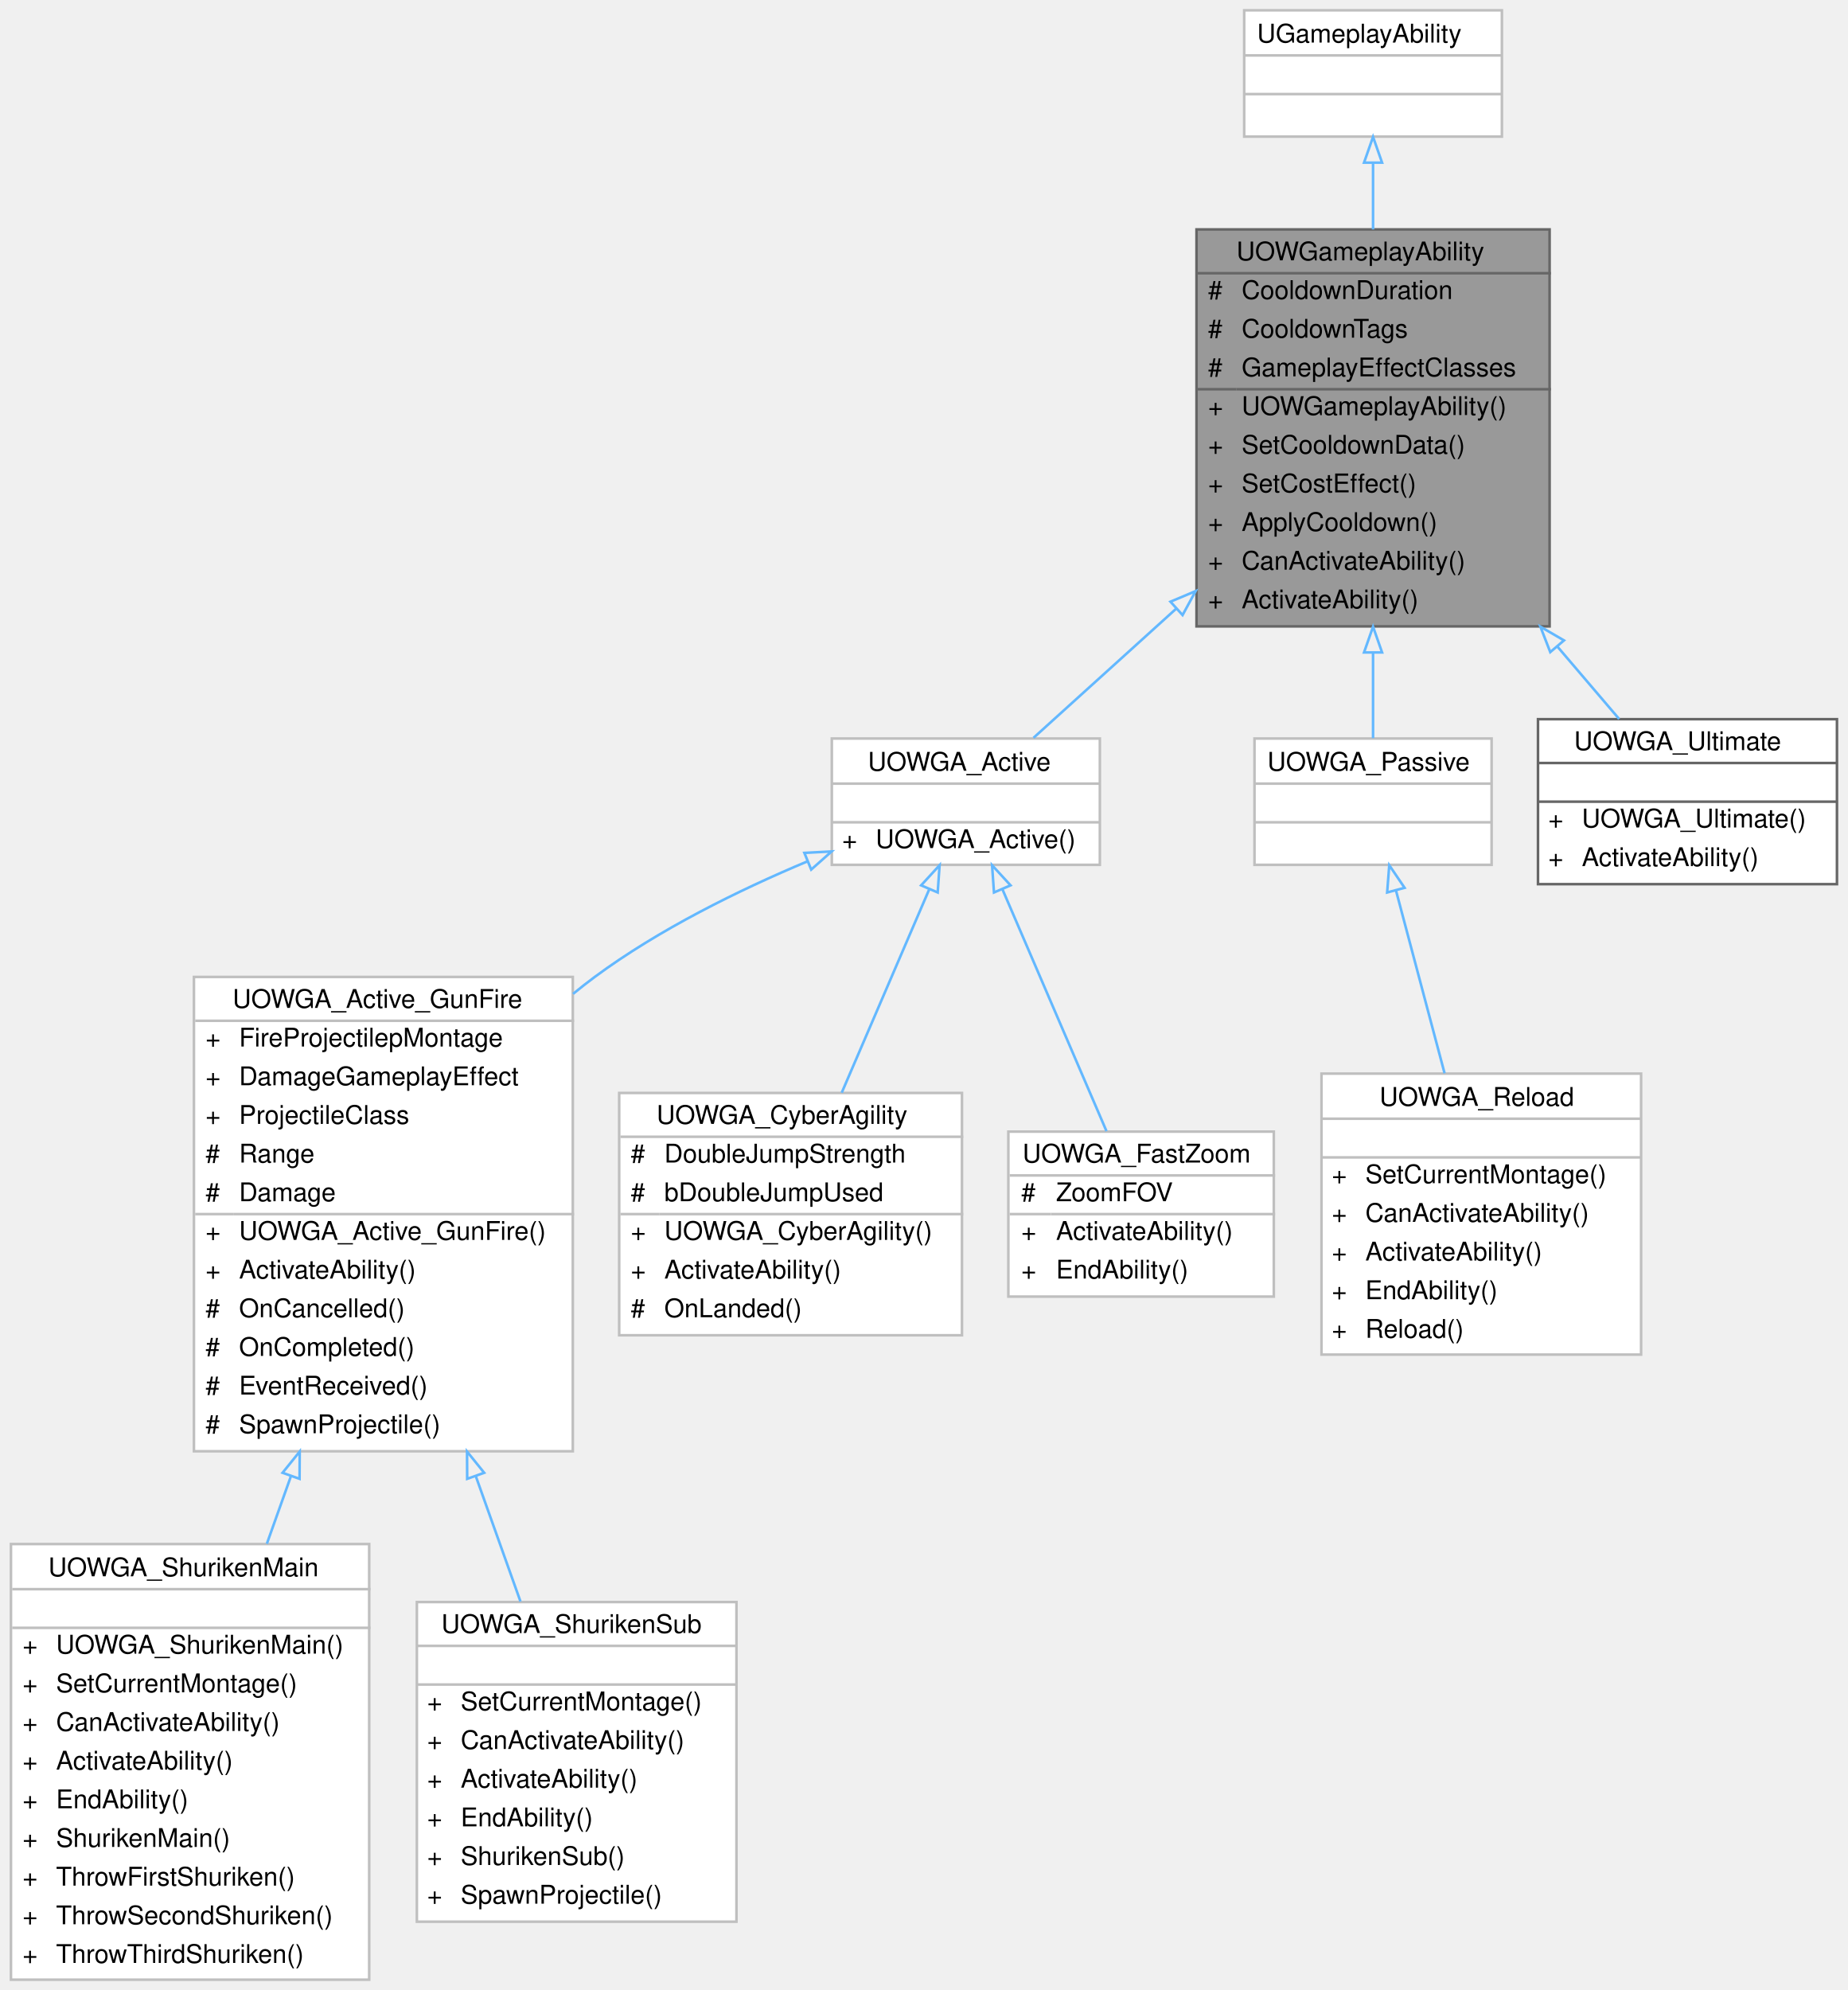
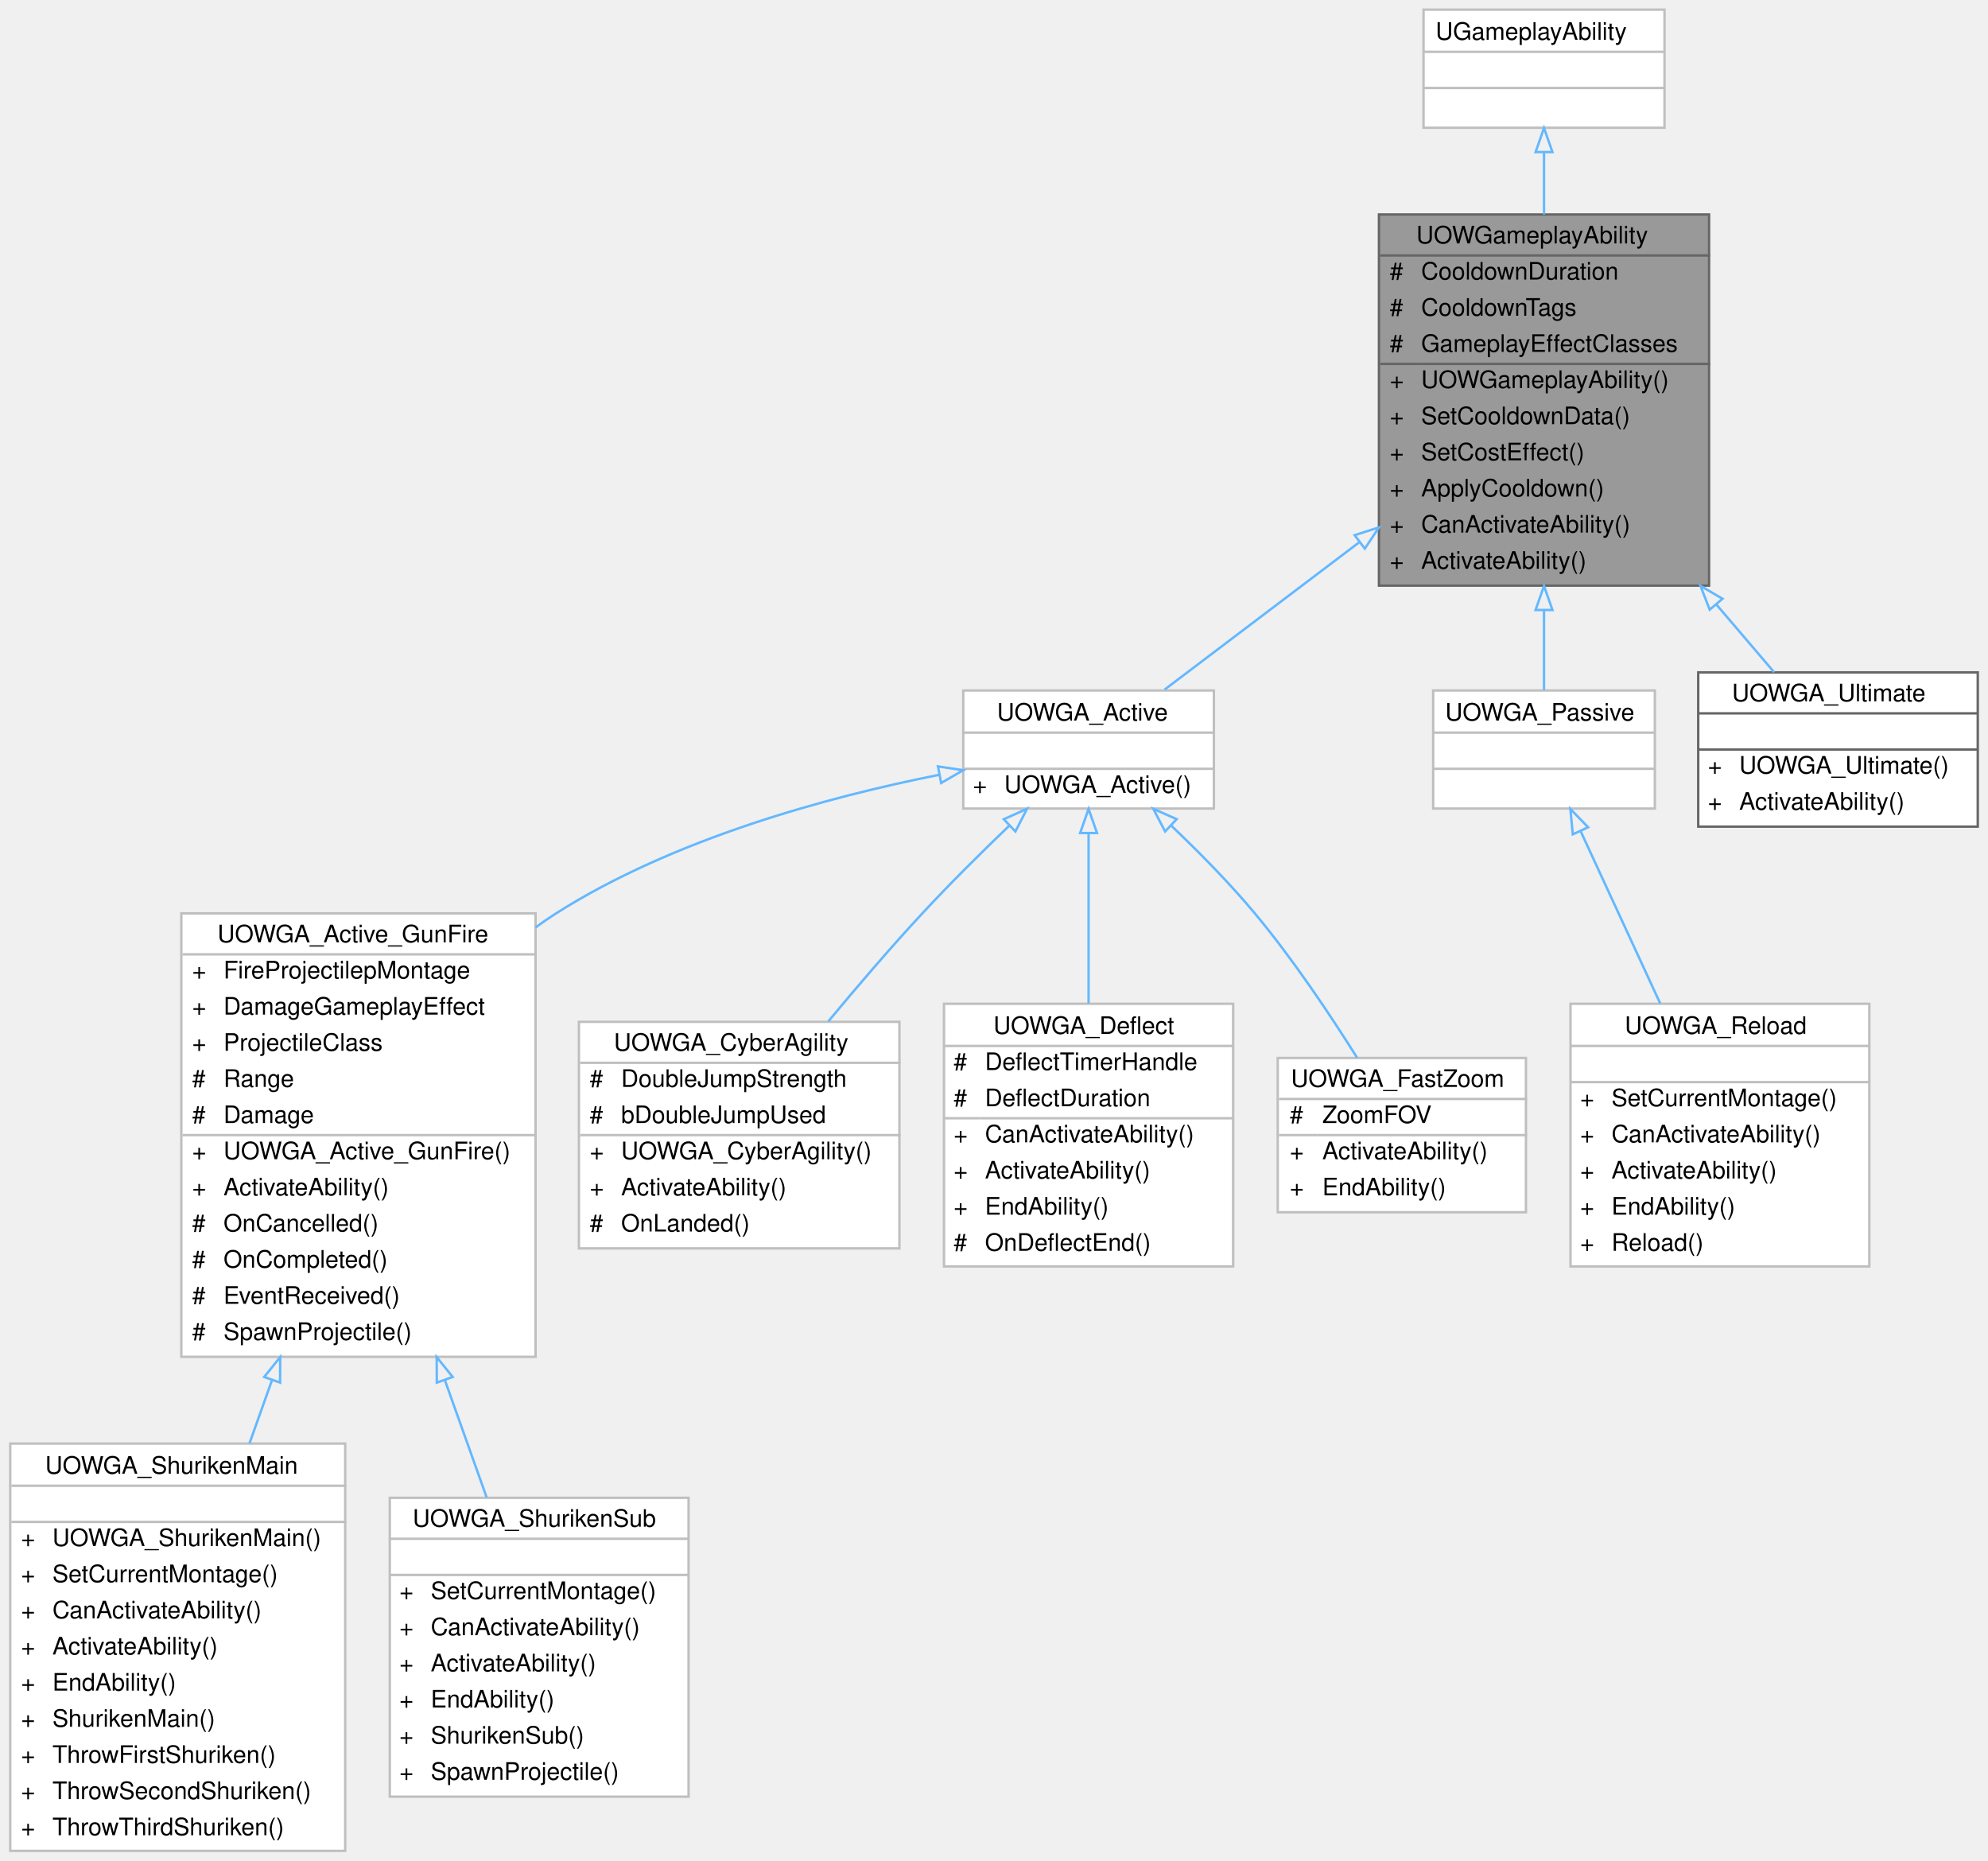
- <svg xmlns="http://www.w3.org/2000/svg" xmlns:xlink="http://www.w3.org/1999/xlink" width="717pt" height="772pt" viewBox="0.00 0.00 716.50 772.00">
+ <svg xmlns="http://www.w3.org/2000/svg" xmlns:xlink="http://www.w3.org/1999/xlink" width="825pt" height="772pt" viewBox="0.00 0.00 824.50 772.00">
  <g id="graph0" class="graph" transform="scale(1 1) rotate(0) translate(4 768)">
    <g id="Node000001" class="node">
      <g id="a_Node000001">
        <a xlink:title=" ">
-           <polygon fill="#999999" stroke="transparent" points="597,-679 460,-679 460,-525 597,-525 597,-679" />
-           <text text-anchor="start" x="475.5" y="-667" font-family="Helvetica,sans-Serif" font-size="10.00">UOWGameplayAbility</text>
-           <text text-anchor="start" x="464.5" y="-652" font-family="Helvetica,sans-Serif" font-size="10.00">#</text>
-           <text text-anchor="start" x="477.5" y="-652" font-family="Helvetica,sans-Serif" font-size="10.00">CooldownDuration</text>
-           <text text-anchor="start" x="464.5" y="-637" font-family="Helvetica,sans-Serif" font-size="10.00">#</text>
-           <text text-anchor="start" x="477.5" y="-637" font-family="Helvetica,sans-Serif" font-size="10.00">CooldownTags</text>
-           <text text-anchor="start" x="464.5" y="-622" font-family="Helvetica,sans-Serif" font-size="10.00">#</text>
-           <text text-anchor="start" x="477.5" y="-622" font-family="Helvetica,sans-Serif" font-size="10.00">GameplayEffectClasses</text>
-           <text text-anchor="start" x="464.5" y="-607" font-family="Helvetica,sans-Serif" font-size="10.00">+</text>
-           <text text-anchor="start" x="477.5" y="-607" font-family="Helvetica,sans-Serif" font-size="10.00">UOWGameplayAbility()</text>
-           <text text-anchor="start" x="464.5" y="-592" font-family="Helvetica,sans-Serif" font-size="10.00">+</text>
-           <text text-anchor="start" x="477.5" y="-592" font-family="Helvetica,sans-Serif" font-size="10.00">SetCooldownData()</text>
-           <text text-anchor="start" x="464.5" y="-577" font-family="Helvetica,sans-Serif" font-size="10.00">+</text>
-           <text text-anchor="start" x="477.5" y="-577" font-family="Helvetica,sans-Serif" font-size="10.00">SetCostEffect()</text>
-           <text text-anchor="start" x="464.5" y="-562" font-family="Helvetica,sans-Serif" font-size="10.00">+</text>
-           <text text-anchor="start" x="477.5" y="-562" font-family="Helvetica,sans-Serif" font-size="10.00">ApplyCooldown()</text>
-           <text text-anchor="start" x="464.5" y="-547" font-family="Helvetica,sans-Serif" font-size="10.00">+</text>
-           <text text-anchor="start" x="477.5" y="-547" font-family="Helvetica,sans-Serif" font-size="10.00">CanActivateAbility()</text>
-           <text text-anchor="start" x="464.5" y="-532" font-family="Helvetica,sans-Serif" font-size="10.00">+</text>
-           <text text-anchor="start" x="477.5" y="-532" font-family="Helvetica,sans-Serif" font-size="10.00">ActivateAbility()</text>
-           <polygon fill="#666666" stroke="#666666" points="460.5,-662 460.5,-662 597.5,-662 597.5,-662 460.5,-662" />
-           <polygon fill="#666666" stroke="#666666" points="460.5,-617 460.5,-617 475.5,-617 475.5,-617 460.5,-617" />
-           <polygon fill="#666666" stroke="#666666" points="475.5,-617 475.5,-617 597.5,-617 597.5,-617 475.5,-617" />
-           <polygon fill="none" stroke="#666666" points="460,-525 460,-679 597,-679 597,-525 460,-525" />
+           <polygon fill="#999999" stroke="transparent" points="705,-679 568,-679 568,-525 705,-525 705,-679" />
+           <text text-anchor="start" x="583.5" y="-667" font-family="Helvetica,sans-Serif" font-size="10.00">UOWGameplayAbility</text>
+           <text text-anchor="start" x="572.5" y="-652" font-family="Helvetica,sans-Serif" font-size="10.00">#</text>
+           <text text-anchor="start" x="585.5" y="-652" font-family="Helvetica,sans-Serif" font-size="10.00">CooldownDuration</text>
+           <text text-anchor="start" x="572.5" y="-637" font-family="Helvetica,sans-Serif" font-size="10.00">#</text>
+           <text text-anchor="start" x="585.5" y="-637" font-family="Helvetica,sans-Serif" font-size="10.00">CooldownTags</text>
+           <text text-anchor="start" x="572.5" y="-622" font-family="Helvetica,sans-Serif" font-size="10.00">#</text>
+           <text text-anchor="start" x="585.5" y="-622" font-family="Helvetica,sans-Serif" font-size="10.00">GameplayEffectClasses</text>
+           <text text-anchor="start" x="572.5" y="-607" font-family="Helvetica,sans-Serif" font-size="10.00">+</text>
+           <text text-anchor="start" x="585.5" y="-607" font-family="Helvetica,sans-Serif" font-size="10.00">UOWGameplayAbility()</text>
+           <text text-anchor="start" x="572.5" y="-592" font-family="Helvetica,sans-Serif" font-size="10.00">+</text>
+           <text text-anchor="start" x="585.5" y="-592" font-family="Helvetica,sans-Serif" font-size="10.00">SetCooldownData()</text>
+           <text text-anchor="start" x="572.5" y="-577" font-family="Helvetica,sans-Serif" font-size="10.00">+</text>
+           <text text-anchor="start" x="585.5" y="-577" font-family="Helvetica,sans-Serif" font-size="10.00">SetCostEffect()</text>
+           <text text-anchor="start" x="572.5" y="-562" font-family="Helvetica,sans-Serif" font-size="10.00">+</text>
+           <text text-anchor="start" x="585.5" y="-562" font-family="Helvetica,sans-Serif" font-size="10.00">ApplyCooldown()</text>
+           <text text-anchor="start" x="572.5" y="-547" font-family="Helvetica,sans-Serif" font-size="10.00">+</text>
+           <text text-anchor="start" x="585.5" y="-547" font-family="Helvetica,sans-Serif" font-size="10.00">CanActivateAbility()</text>
+           <text text-anchor="start" x="572.5" y="-532" font-family="Helvetica,sans-Serif" font-size="10.00">+</text>
+           <text text-anchor="start" x="585.5" y="-532" font-family="Helvetica,sans-Serif" font-size="10.00">ActivateAbility()</text>
+           <polygon fill="#666666" stroke="#666666" points="568.5,-662 568.5,-662 705.5,-662 705.5,-662 568.5,-662" />
+           <polygon fill="#666666" stroke="#666666" points="568.5,-617 568.5,-617 583.5,-617 583.5,-617 568.5,-617" />
+           <polygon fill="#666666" stroke="#666666" points="583.5,-617 583.5,-617 705.5,-617 705.5,-617 583.5,-617" />
+           <polygon fill="none" stroke="#666666" points="568,-525 568,-679 705,-679 705,-525 568,-525" />
        </a>
      </g>
    </g>
    <g id="Node000003" class="node">
      <g id="a_Node000003">
        <a xlink:href="classUOWGA__Active.html" target="_top" xlink:title=" ">
-           <polygon fill="white" stroke="transparent" points="422.5,-481.5 318.5,-481.5 318.5,-432.5 422.5,-432.5 422.5,-481.5" />
-           <text text-anchor="start" x="332.5" y="-469" font-family="Helvetica,sans-Serif" font-size="10.00">UOWGA_Active</text>
-           <text text-anchor="start" x="368.5" y="-454" font-family="Helvetica,sans-Serif" font-size="10.00"> </text>
-           <text text-anchor="start" x="322.5" y="-439" font-family="Helvetica,sans-Serif" font-size="10.00">+</text>
-           <text text-anchor="start" x="335.5" y="-439" font-family="Helvetica,sans-Serif" font-size="10.00">UOWGA_Active()</text>
-           <polygon fill="#bfbfbf" stroke="#bfbfbf" points="318.5,-464 318.5,-464 422.5,-464 422.5,-464 318.5,-464" />
-           <polygon fill="#bfbfbf" stroke="#bfbfbf" points="318.5,-449 318.5,-449 422.5,-449 422.5,-449 318.5,-449" />
-           <polygon fill="none" stroke="#bfbfbf" points="318.5,-432.5 318.5,-481.5 422.5,-481.5 422.5,-432.5 318.5,-432.5" />
+           <polygon fill="white" stroke="transparent" points="499.5,-481.5 395.5,-481.5 395.5,-432.5 499.5,-432.5 499.5,-481.5" />
+           <text text-anchor="start" x="409.5" y="-469" font-family="Helvetica,sans-Serif" font-size="10.00">UOWGA_Active</text>
+           <text text-anchor="start" x="445.5" y="-454" font-family="Helvetica,sans-Serif" font-size="10.00"> </text>
+           <text text-anchor="start" x="399.5" y="-439" font-family="Helvetica,sans-Serif" font-size="10.00">+</text>
+           <text text-anchor="start" x="412.5" y="-439" font-family="Helvetica,sans-Serif" font-size="10.00">UOWGA_Active()</text>
+           <polygon fill="#bfbfbf" stroke="#bfbfbf" points="395.5,-464 395.5,-464 499.5,-464 499.5,-464 395.5,-464" />
+           <polygon fill="#bfbfbf" stroke="#bfbfbf" points="395.5,-449 395.5,-449 499.5,-449 499.5,-449 395.5,-449" />
+           <polygon fill="none" stroke="#bfbfbf" points="395.5,-432.5 395.5,-481.5 499.5,-481.5 499.5,-432.5 395.5,-432.5" />
        </a>
      </g>
    </g>
    <g id="edge2_Node000001_Node000003" class="edge">
      <g id="a_edge2_Node000001_Node000003">
        <a xlink:title=" ">
-           <path fill="none" stroke="#63b8ff" d="M452.05,-531.81C432.15,-513.8 412.04,-495.59 396.76,-481.77" />
-           <polygon fill="none" stroke="#63b8ff" points="449.9,-534.58 459.66,-538.69 454.59,-529.39 449.9,-534.58" />
-         </a>
-       </g>
-     </g>
-     <g id="Node000009" class="node">
-       <g id="a_Node000009">
+           <path fill="none" stroke="#63b8ff" d="M559.71,-542.9C531.49,-521.55 501.08,-498.54 479.04,-481.86" />
+           <polygon fill="none" stroke="#63b8ff" points="557.91,-545.93 568,-549.17 562.14,-540.35 557.91,-545.93" />
+         </a>
+       </g>
+     </g>
+     <g id="Node000010" class="node">
+       <g id="a_Node000010">
        <a xlink:href="classUOWGA__Passive.html" target="_top" xlink:title=" ">
-           <polygon fill="white" stroke="transparent" points="574.5,-481.5 482.5,-481.5 482.5,-432.5 574.5,-432.5 574.5,-481.5" />
-           <text text-anchor="start" x="487.5" y="-469" font-family="Helvetica,sans-Serif" font-size="10.00">UOWGA_Passive</text>
-           <text text-anchor="start" x="526.5" y="-454" font-family="Helvetica,sans-Serif" font-size="10.00"> </text>
-           <text text-anchor="start" x="526.5" y="-439" font-family="Helvetica,sans-Serif" font-size="10.00"> </text>
-           <polygon fill="#bfbfbf" stroke="#bfbfbf" points="482.5,-464 482.5,-464 574.5,-464 574.5,-464 482.5,-464" />
-           <polygon fill="#bfbfbf" stroke="#bfbfbf" points="482.5,-449 482.5,-449 574.5,-449 574.5,-449 482.5,-449" />
-           <polygon fill="none" stroke="#bfbfbf" points="482.5,-432.5 482.5,-481.5 574.5,-481.5 574.5,-432.5 482.5,-432.5" />
-         </a>
-       </g>
-     </g>
-     <g id="edge8_Node000001_Node000009" class="edge">
-       <g id="a_edge8_Node000001_Node000009">
-         <a xlink:title=" ">
-           <path fill="none" stroke="#63b8ff" d="M528.5,-514.64C528.5,-502.56 528.5,-491.07 528.5,-481.64" />
-           <polygon fill="none" stroke="#63b8ff" points="525,-514.89 528.5,-524.89 532,-514.89 525,-514.89" />
-         </a>
-       </g>
-     </g>
-     <g id="Node000011" class="node">
-       <g id="a_Node000011">
+           <polygon fill="white" stroke="transparent" points="682.5,-481.5 590.5,-481.5 590.5,-432.5 682.5,-432.5 682.5,-481.5" />
+           <text text-anchor="start" x="595.5" y="-469" font-family="Helvetica,sans-Serif" font-size="10.00">UOWGA_Passive</text>
+           <text text-anchor="start" x="634.5" y="-454" font-family="Helvetica,sans-Serif" font-size="10.00"> </text>
+           <text text-anchor="start" x="634.5" y="-439" font-family="Helvetica,sans-Serif" font-size="10.00"> </text>
+           <polygon fill="#bfbfbf" stroke="#bfbfbf" points="590.5,-464 590.5,-464 682.5,-464 682.5,-464 590.5,-464" />
+           <polygon fill="#bfbfbf" stroke="#bfbfbf" points="590.5,-449 590.5,-449 682.5,-449 682.5,-449 590.5,-449" />
+           <polygon fill="none" stroke="#bfbfbf" points="590.5,-432.5 590.5,-481.5 682.5,-481.5 682.5,-432.5 590.5,-432.5" />
+         </a>
+       </g>
+     </g>
+     <g id="edge9_Node000001_Node000010" class="edge">
+       <g id="a_edge9_Node000001_Node000010">
+         <a xlink:title=" ">
+           <path fill="none" stroke="#63b8ff" d="M636.5,-514.64C636.5,-502.56 636.5,-491.07 636.5,-481.64" />
+           <polygon fill="none" stroke="#63b8ff" points="633,-514.89 636.5,-524.89 640,-514.89 633,-514.89" />
+         </a>
+       </g>
+     </g>
+     <g id="Node000012" class="node">
+       <g id="a_Node000012">
        <a xlink:href="classUOWGA__Ultimate.html" target="_top" xlink:title=" ">
-           <polygon fill="white" stroke="transparent" points="708.5,-489 592.5,-489 592.5,-425 708.5,-425 708.5,-489" />
-           <text text-anchor="start" x="606.5" y="-477" font-family="Helvetica,sans-Serif" font-size="10.00">UOWGA_Ultimate</text>
-           <text text-anchor="start" x="648.5" y="-462" font-family="Helvetica,sans-Serif" font-size="10.00"> </text>
-           <text text-anchor="start" x="596.5" y="-447" font-family="Helvetica,sans-Serif" font-size="10.00">+</text>
-           <text text-anchor="start" x="609.5" y="-447" font-family="Helvetica,sans-Serif" font-size="10.00">UOWGA_Ultimate()</text>
-           <text text-anchor="start" x="596.5" y="-432" font-family="Helvetica,sans-Serif" font-size="10.00">+</text>
-           <text text-anchor="start" x="609.5" y="-432" font-family="Helvetica,sans-Serif" font-size="10.00">ActivateAbility()</text>
-           <polygon fill="#666666" stroke="#666666" points="592.5,-472 592.5,-472 708.5,-472 708.5,-472 592.5,-472" />
-           <polygon fill="#666666" stroke="#666666" points="592.5,-457 592.5,-457 708.5,-457 708.5,-457 592.5,-457" />
-           <polygon fill="none" stroke="#666666" points="592.5,-425 592.5,-489 708.5,-489 708.5,-425 592.5,-425" />
-         </a>
-       </g>
-     </g>
-     <g id="edge10_Node000001_Node000011" class="edge">
-       <g id="a_edge10_Node000001_Node000011">
-         <a xlink:title=" ">
-           <path fill="none" stroke="#63b8ff" d="M599.99,-517.21C608.5,-507.23 616.74,-497.57 624,-489.06" />
-           <polygon fill="none" stroke="#63b8ff" points="597.26,-515.02 593.43,-524.89 602.58,-519.56 597.26,-515.02" />
+           <polygon fill="white" stroke="transparent" points="816.5,-489 700.5,-489 700.5,-425 816.5,-425 816.5,-489" />
+           <text text-anchor="start" x="714.5" y="-477" font-family="Helvetica,sans-Serif" font-size="10.00">UOWGA_Ultimate</text>
+           <text text-anchor="start" x="756.5" y="-462" font-family="Helvetica,sans-Serif" font-size="10.00"> </text>
+           <text text-anchor="start" x="704.5" y="-447" font-family="Helvetica,sans-Serif" font-size="10.00">+</text>
+           <text text-anchor="start" x="717.5" y="-447" font-family="Helvetica,sans-Serif" font-size="10.00">UOWGA_Ultimate()</text>
+           <text text-anchor="start" x="704.5" y="-432" font-family="Helvetica,sans-Serif" font-size="10.00">+</text>
+           <text text-anchor="start" x="717.5" y="-432" font-family="Helvetica,sans-Serif" font-size="10.00">ActivateAbility()</text>
+           <polygon fill="#666666" stroke="#666666" points="700.5,-472 700.5,-472 816.5,-472 816.5,-472 700.5,-472" />
+           <polygon fill="#666666" stroke="#666666" points="700.5,-457 700.5,-457 816.5,-457 816.5,-457 700.5,-457" />
+           <polygon fill="none" stroke="#666666" points="700.5,-425 700.5,-489 816.5,-489 816.5,-425 700.5,-425" />
+         </a>
+       </g>
+     </g>
+     <g id="edge11_Node000001_Node000012" class="edge">
+       <g id="a_edge11_Node000001_Node000012">
+         <a xlink:title=" ">
+           <path fill="none" stroke="#63b8ff" d="M707.99,-517.21C716.5,-507.23 724.74,-497.57 732,-489.06" />
+           <polygon fill="none" stroke="#63b8ff" points="705.26,-515.02 701.43,-524.89 710.58,-519.56 705.26,-515.02" />
        </a>
      </g>
    </g>
    <g id="Node000002" class="node">
      <g id="a_Node000002">
        <a xlink:title=" ">
-           <polygon fill="white" stroke="transparent" points="578.5,-764 478.5,-764 478.5,-715 578.5,-715 578.5,-764" />
-           <text text-anchor="start" x="483.5" y="-751.5" font-family="Helvetica,sans-Serif" font-size="10.00">UGameplayAbility</text>
-           <text text-anchor="start" x="526.5" y="-736.5" font-family="Helvetica,sans-Serif" font-size="10.00"> </text>
-           <text text-anchor="start" x="526.5" y="-721.5" font-family="Helvetica,sans-Serif" font-size="10.00"> </text>
-           <polygon fill="#bfbfbf" stroke="#bfbfbf" points="478.5,-746.5 478.5,-746.5 578.5,-746.5 578.5,-746.5 478.5,-746.5" />
-           <polygon fill="#bfbfbf" stroke="#bfbfbf" points="478.5,-731.5 478.5,-731.5 578.5,-731.5 578.5,-731.5 478.5,-731.5" />
-           <polygon fill="none" stroke="#bfbfbf" points="478.5,-715 478.5,-764 578.5,-764 578.5,-715 478.5,-715" />
+           <polygon fill="white" stroke="transparent" points="686.5,-764 586.5,-764 586.5,-715 686.5,-715 686.5,-764" />
+           <text text-anchor="start" x="591.5" y="-751.5" font-family="Helvetica,sans-Serif" font-size="10.00">UGameplayAbility</text>
+           <text text-anchor="start" x="634.5" y="-736.5" font-family="Helvetica,sans-Serif" font-size="10.00"> </text>
+           <text text-anchor="start" x="634.5" y="-721.5" font-family="Helvetica,sans-Serif" font-size="10.00"> </text>
+           <polygon fill="#bfbfbf" stroke="#bfbfbf" points="586.5,-746.5 586.5,-746.5 686.5,-746.5 686.5,-746.5 586.5,-746.5" />
+           <polygon fill="#bfbfbf" stroke="#bfbfbf" points="586.5,-731.5 586.5,-731.5 686.5,-731.5 686.5,-731.5 586.5,-731.5" />
+           <polygon fill="none" stroke="#bfbfbf" points="586.5,-715 586.5,-764 686.5,-764 686.5,-715 586.5,-715" />
        </a>
      </g>
    </g>
    <g id="edge1_Node000001_Node000002" class="edge">
      <g id="a_edge1_Node000001_Node000002">
        <a xlink:title=" ">
-           <path fill="none" stroke="#63b8ff" d="M528.5,-704.66C528.5,-696.74 528.5,-687.97 528.5,-679.01" />
-           <polygon fill="none" stroke="#63b8ff" points="525,-704.9 528.5,-714.9 532,-704.9 525,-704.9" />
+           <path fill="none" stroke="#63b8ff" d="M636.5,-704.66C636.5,-696.74 636.5,-687.97 636.5,-679.01" />
+           <polygon fill="none" stroke="#63b8ff" points="633,-704.9 636.5,-714.9 640,-704.9 633,-704.9" />
        </a>
      </g>
    </g>
    <g id="Node000004" class="node">
      <g id="a_Node000004">
        <a xlink:href="classUOWGA__Active__GunFire.html" target="_top" xlink:title=" ">
          <polygon fill="white" stroke="transparent" points="218,-389 71,-389 71,-205 218,-205 218,-389" />
          <text text-anchor="start" x="86" y="-377" font-family="Helvetica,sans-Serif" font-size="10.00">UOWGA_Active_GunFire</text>
          <text text-anchor="start" x="75.5" y="-362" font-family="Helvetica,sans-Serif" font-size="10.00">+</text>
          <text text-anchor="start" x="88.5" y="-362" font-family="Helvetica,sans-Serif" font-size="10.00">FireProjectilepMontage</text>
          <text text-anchor="start" x="75.5" y="-347" font-family="Helvetica,sans-Serif" font-size="10.00">+</text>
          <text text-anchor="start" x="88.5" y="-347" font-family="Helvetica,sans-Serif" font-size="10.00">DamageGameplayEffect</text>
          <text text-anchor="start" x="75.5" y="-332" font-family="Helvetica,sans-Serif" font-size="10.00">+</text>
          <text text-anchor="start" x="88.5" y="-332" font-family="Helvetica,sans-Serif" font-size="10.00">ProjectileClass</text>
          <text text-anchor="start" x="75.5" y="-317" font-family="Helvetica,sans-Serif" font-size="10.00">#</text>
          <text text-anchor="start" x="88.5" y="-317" font-family="Helvetica,sans-Serif" font-size="10.00">Range</text>
          <text text-anchor="start" x="75.5" y="-302" font-family="Helvetica,sans-Serif" font-size="10.00">#</text>
          <text text-anchor="start" x="88.5" y="-302" font-family="Helvetica,sans-Serif" font-size="10.00">Damage</text>
          <text text-anchor="start" x="75.5" y="-287" font-family="Helvetica,sans-Serif" font-size="10.00">+</text>
          <text text-anchor="start" x="88.5" y="-287" font-family="Helvetica,sans-Serif" font-size="10.00">UOWGA_Active_GunFire()</text>
          <text text-anchor="start" x="75.5" y="-272" font-family="Helvetica,sans-Serif" font-size="10.00">+</text>
          <text text-anchor="start" x="88.5" y="-272" font-family="Helvetica,sans-Serif" font-size="10.00">ActivateAbility()</text>
          <text text-anchor="start" x="75.5" y="-257" font-family="Helvetica,sans-Serif" font-size="10.00">#</text>
          <text text-anchor="start" x="88.5" y="-257" font-family="Helvetica,sans-Serif" font-size="10.00">OnCancelled()</text>
          <text text-anchor="start" x="75.5" y="-242" font-family="Helvetica,sans-Serif" font-size="10.00">#</text>
          <text text-anchor="start" x="88.5" y="-242" font-family="Helvetica,sans-Serif" font-size="10.00">OnCompleted()</text>
          <text text-anchor="start" x="75.5" y="-227" font-family="Helvetica,sans-Serif" font-size="10.00">#</text>
          <text text-anchor="start" x="88.5" y="-227" font-family="Helvetica,sans-Serif" font-size="10.00">EventReceived()</text>
          <text text-anchor="start" x="75.5" y="-212" font-family="Helvetica,sans-Serif" font-size="10.00">#</text>
          <text text-anchor="start" x="88.5" y="-212" font-family="Helvetica,sans-Serif" font-size="10.00">SpawnProjectile()</text>
          <polygon fill="#bfbfbf" stroke="#bfbfbf" points="71.5,-372 71.5,-372 218.5,-372 218.5,-372 71.5,-372" />
          <polygon fill="#bfbfbf" stroke="#bfbfbf" points="71.5,-297 71.5,-297 86.5,-297 86.5,-297 71.5,-297" />
          <polygon fill="#bfbfbf" stroke="#bfbfbf" points="86.5,-297 86.5,-297 218.5,-297 218.5,-297 86.5,-297" />
          <polygon fill="none" stroke="#bfbfbf" points="71,-205 71,-389 218,-389 218,-205 71,-205" />
        </a>
      </g>
    </g>
    <g id="edge3_Node000003_Node000004" class="edge">
      <g id="a_edge3_Node000003_Node000004">
        <a xlink:title=" ">
-           <path fill="none" stroke="#63b8ff" d="M309.15,-433.89C282.39,-422.66 251.49,-407.47 226.5,-389 223.68,-386.91 220.88,-384.72 218.11,-382.44" />
-           <polygon fill="none" stroke="#63b8ff" points="307.85,-437.13 318.43,-437.69 310.5,-430.66 307.85,-437.13" />
+           <path fill="none" stroke="#63b8ff" d="M385.54,-446.51C339.01,-437.27 275.21,-419.94 226.5,-389 223.63,-387.18 220.79,-385.22 218.01,-383.17" />
+           <polygon fill="none" stroke="#63b8ff" points="385,-449.97 395.48,-448.42 386.32,-443.1 385,-449.97" />
        </a>
      </g>
    </g>
    <g id="Node000007" class="node">
      <g id="a_Node000007">
        <a xlink:href="classUOWGA__CyberAgility.html" target="_top" xlink:title=" ">
          <polygon fill="white" stroke="transparent" points="369,-344 236,-344 236,-250 369,-250 369,-344" />
          <text text-anchor="start" x="250.5" y="-332" font-family="Helvetica,sans-Serif" font-size="10.00">UOWGA_CyberAgility</text>
          <text text-anchor="start" x="240.5" y="-317" font-family="Helvetica,sans-Serif" font-size="10.00">#</text>
          <text text-anchor="start" x="253.5" y="-317" font-family="Helvetica,sans-Serif" font-size="10.00">DoubleJumpStrength</text>
          <text text-anchor="start" x="240.5" y="-302" font-family="Helvetica,sans-Serif" font-size="10.00">#</text>
          <text text-anchor="start" x="253.5" y="-302" font-family="Helvetica,sans-Serif" font-size="10.00">bDoubleJumpUsed</text>
          <text text-anchor="start" x="240.5" y="-287" font-family="Helvetica,sans-Serif" font-size="10.00">+</text>
          <text text-anchor="start" x="253.5" y="-287" font-family="Helvetica,sans-Serif" font-size="10.00">UOWGA_CyberAgility()</text>
          <text text-anchor="start" x="240.5" y="-272" font-family="Helvetica,sans-Serif" font-size="10.00">+</text>
          <text text-anchor="start" x="253.5" y="-272" font-family="Helvetica,sans-Serif" font-size="10.00">ActivateAbility()</text>
          <text text-anchor="start" x="240.5" y="-257" font-family="Helvetica,sans-Serif" font-size="10.00">#</text>
          <text text-anchor="start" x="253.5" y="-257" font-family="Helvetica,sans-Serif" font-size="10.00">OnLanded()</text>
          <polygon fill="#bfbfbf" stroke="#bfbfbf" points="236.5,-327 236.5,-327 369.5,-327 369.5,-327 236.5,-327" />
          <polygon fill="#bfbfbf" stroke="#bfbfbf" points="236.5,-297 236.5,-297 251.5,-297 251.5,-297 236.5,-297" />
          <polygon fill="#bfbfbf" stroke="#bfbfbf" points="251.5,-297 251.5,-297 369.5,-297 369.5,-297 251.5,-297" />
          <polygon fill="none" stroke="#bfbfbf" points="236,-250 236,-344 369,-344 369,-250 236,-250" />
        </a>
      </g>
    </g>
    <g id="edge6_Node000003_Node000007" class="edge">
      <g id="a_edge6_Node000003_Node000007">
        <a xlink:title=" ">
-           <path fill="none" stroke="#63b8ff" d="M356.33,-423.07C346.48,-400.19 333.23,-369.4 322.34,-344.09" />
-           <polygon fill="none" stroke="#63b8ff" points="353.15,-424.54 360.32,-432.35 359.58,-421.78 353.15,-424.54" />
+           <path fill="none" stroke="#63b8ff" d="M414.54,-425.35C402.89,-414.16 389.87,-401.25 378.5,-389 365.34,-374.82 351.6,-358.78 339.47,-344.16" />
+           <polygon fill="none" stroke="#63b8ff" points="412.31,-428.06 421.96,-432.42 417.14,-422.99 412.31,-428.06" />
        </a>
      </g>
    </g>
    <g id="Node000008" class="node">
      <g id="a_Node000008">
-         <a xlink:href="classUOWGA__FastZoom.html" target="_top" xlink:title=" ">
-           <polygon fill="white" stroke="transparent" points="490,-329 387,-329 387,-265 490,-265 490,-329" />
-           <text text-anchor="start" x="392.5" y="-317" font-family="Helvetica,sans-Serif" font-size="10.00">UOWGA_FastZoom</text>
-           <text text-anchor="start" x="392" y="-302" font-family="Helvetica,sans-Serif" font-size="10.00">#</text>
-           <text text-anchor="start" x="405.5" y="-302" font-family="Helvetica,sans-Serif" font-size="10.00">ZoomFOV</text>
-           <text text-anchor="start" x="392" y="-287" font-family="Helvetica,sans-Serif" font-size="10.00">+</text>
-           <text text-anchor="start" x="405.5" y="-287" font-family="Helvetica,sans-Serif" font-size="10.00">ActivateAbility()</text>
-           <text text-anchor="start" x="392" y="-272" font-family="Helvetica,sans-Serif" font-size="10.00">+</text>
-           <text text-anchor="start" x="405.5" y="-272" font-family="Helvetica,sans-Serif" font-size="10.00">EndAbility()</text>
-           <polygon fill="#bfbfbf" stroke="#bfbfbf" points="387.5,-312 387.5,-312 490.5,-312 490.5,-312 387.5,-312" />
-           <polygon fill="#bfbfbf" stroke="#bfbfbf" points="387.5,-297 387.5,-297 403.5,-297 403.5,-297 387.5,-297" />
-           <polygon fill="#bfbfbf" stroke="#bfbfbf" points="403.5,-297 403.5,-297 490.5,-297 490.5,-297 403.5,-297" />
-           <polygon fill="none" stroke="#bfbfbf" points="387,-265 387,-329 490,-329 490,-265 387,-265" />
+         <a xlink:href="classUOWGA__Deflect.html" target="_top" xlink:title=" ">
+           <polygon fill="white" stroke="transparent" points="507.5,-351.5 387.5,-351.5 387.5,-242.5 507.5,-242.5 507.5,-351.5" />
+           <text text-anchor="start" x="408" y="-339" font-family="Helvetica,sans-Serif" font-size="10.00">UOWGA_Deflect</text>
+           <text text-anchor="start" x="391.5" y="-324" font-family="Helvetica,sans-Serif" font-size="10.00">#</text>
+           <text text-anchor="start" x="404.5" y="-324" font-family="Helvetica,sans-Serif" font-size="10.00">DeflectTimerHandle</text>
+           <text text-anchor="start" x="391.5" y="-309" font-family="Helvetica,sans-Serif" font-size="10.00">#</text>
+           <text text-anchor="start" x="404.5" y="-309" font-family="Helvetica,sans-Serif" font-size="10.00">DeflectDuration</text>
+           <text text-anchor="start" x="391.5" y="-294" font-family="Helvetica,sans-Serif" font-size="10.00">+</text>
+           <text text-anchor="start" x="404.5" y="-294" font-family="Helvetica,sans-Serif" font-size="10.00">CanActivateAbility()</text>
+           <text text-anchor="start" x="391.5" y="-279" font-family="Helvetica,sans-Serif" font-size="10.00">+</text>
+           <text text-anchor="start" x="404.5" y="-279" font-family="Helvetica,sans-Serif" font-size="10.00">ActivateAbility()</text>
+           <text text-anchor="start" x="391.5" y="-264" font-family="Helvetica,sans-Serif" font-size="10.00">+</text>
+           <text text-anchor="start" x="404.5" y="-264" font-family="Helvetica,sans-Serif" font-size="10.00">EndAbility()</text>
+           <text text-anchor="start" x="391.5" y="-249" font-family="Helvetica,sans-Serif" font-size="10.00">#</text>
+           <text text-anchor="start" x="404.5" y="-249" font-family="Helvetica,sans-Serif" font-size="10.00">OnDeflectEnd()</text>
+           <polygon fill="#bfbfbf" stroke="#bfbfbf" points="387.5,-334 387.5,-334 507.5,-334 507.5,-334 387.5,-334" />
+           <polygon fill="#bfbfbf" stroke="#bfbfbf" points="387.5,-304 387.5,-304 402.5,-304 402.5,-304 387.5,-304" />
+           <polygon fill="#bfbfbf" stroke="#bfbfbf" points="402.5,-304 402.5,-304 507.5,-304 507.5,-304 402.5,-304" />
+           <polygon fill="none" stroke="#bfbfbf" points="387.5,-242.5 387.5,-351.5 507.5,-351.5 507.5,-242.5 387.5,-242.5" />
        </a>
      </g>
    </g>
    <g id="edge7_Node000003_Node000008" class="edge">
      <g id="a_edge7_Node000003_Node000008">
        <a xlink:title=" ">
-           <path fill="none" stroke="#63b8ff" d="M384.66,-423.1C396.55,-395.48 413.41,-356.29 425.08,-329.17" />
-           <polygon fill="none" stroke="#63b8ff" points="381.42,-421.78 380.68,-432.35 387.85,-424.54 381.42,-421.78" />
+           <path fill="none" stroke="#63b8ff" d="M447.5,-422.22C447.5,-401.68 447.5,-374.99 447.5,-351.63" />
+           <polygon fill="none" stroke="#63b8ff" points="444,-422.35 447.5,-432.35 451,-422.35 444,-422.35" />
+         </a>
+       </g>
+     </g>
+     <g id="Node000009" class="node">
+       <g id="a_Node000009">
+         <a xlink:href="classUOWGA__FastZoom.html" target="_top" xlink:title=" ">
+           <polygon fill="white" stroke="transparent" points="629,-329 526,-329 526,-265 629,-265 629,-329" />
+           <text text-anchor="start" x="531.5" y="-317" font-family="Helvetica,sans-Serif" font-size="10.00">UOWGA_FastZoom</text>
+           <text text-anchor="start" x="531" y="-302" font-family="Helvetica,sans-Serif" font-size="10.00">#</text>
+           <text text-anchor="start" x="544.5" y="-302" font-family="Helvetica,sans-Serif" font-size="10.00">ZoomFOV</text>
+           <text text-anchor="start" x="531" y="-287" font-family="Helvetica,sans-Serif" font-size="10.00">+</text>
+           <text text-anchor="start" x="544.5" y="-287" font-family="Helvetica,sans-Serif" font-size="10.00">ActivateAbility()</text>
+           <text text-anchor="start" x="531" y="-272" font-family="Helvetica,sans-Serif" font-size="10.00">+</text>
+           <text text-anchor="start" x="544.5" y="-272" font-family="Helvetica,sans-Serif" font-size="10.00">EndAbility()</text>
+           <polygon fill="#bfbfbf" stroke="#bfbfbf" points="526.5,-312 526.5,-312 629.5,-312 629.5,-312 526.5,-312" />
+           <polygon fill="#bfbfbf" stroke="#bfbfbf" points="526.5,-297 526.5,-297 542.5,-297 542.5,-297 526.5,-297" />
+           <polygon fill="#bfbfbf" stroke="#bfbfbf" points="542.5,-297 542.5,-297 629.5,-297 629.5,-297 542.5,-297" />
+           <polygon fill="none" stroke="#bfbfbf" points="526,-265 526,-329 629,-329 629,-265 526,-265" />
+         </a>
+       </g>
+     </g>
+     <g id="edge8_Node000003_Node000009" class="edge">
+       <g id="a_edge8_Node000003_Node000009">
+         <a xlink:title=" ">
+           <path fill="none" stroke="#63b8ff" d="M481.77,-425.44C493.34,-414.44 505.97,-401.62 516.5,-389 532.22,-370.16 547.58,-347.2 558.96,-329.06" />
+           <polygon fill="none" stroke="#63b8ff" points="479.26,-423 474.36,-432.39 484.05,-428.1 479.26,-423" />
        </a>
      </g>
    </g>
    <g id="Node000005" class="node">
      <g id="a_Node000005">
        <a xlink:href="classUOWGA__ShurikenMain.html" target="_top" xlink:title=" ">
          <polygon fill="white" stroke="transparent" points="139,-169 0,-169 0,0 139,0 139,-169" />
          <text text-anchor="start" x="14.5" y="-156.5" font-family="Helvetica,sans-Serif" font-size="10.00">UOWGA_ShurikenMain</text>
          <text text-anchor="start" x="68" y="-141.5" font-family="Helvetica,sans-Serif" font-size="10.00"> </text>
          <text text-anchor="start" x="4.5" y="-126.5" font-family="Helvetica,sans-Serif" font-size="10.00">+</text>
          <text text-anchor="start" x="17.5" y="-126.5" font-family="Helvetica,sans-Serif" font-size="10.00">UOWGA_ShurikenMain()</text>
          <text text-anchor="start" x="4.5" y="-111.5" font-family="Helvetica,sans-Serif" font-size="10.00">+</text>
          <text text-anchor="start" x="17.5" y="-111.5" font-family="Helvetica,sans-Serif" font-size="10.00">SetCurrentMontage()</text>
          <text text-anchor="start" x="4.5" y="-96.5" font-family="Helvetica,sans-Serif" font-size="10.00">+</text>
          <text text-anchor="start" x="17.5" y="-96.5" font-family="Helvetica,sans-Serif" font-size="10.00">CanActivateAbility()</text>
          <text text-anchor="start" x="4.5" y="-81.5" font-family="Helvetica,sans-Serif" font-size="10.00">+</text>
          <text text-anchor="start" x="17.5" y="-81.5" font-family="Helvetica,sans-Serif" font-size="10.00">ActivateAbility()</text>
          <text text-anchor="start" x="4.5" y="-66.5" font-family="Helvetica,sans-Serif" font-size="10.00">+</text>
          <text text-anchor="start" x="17.5" y="-66.5" font-family="Helvetica,sans-Serif" font-size="10.00">EndAbility()</text>
          <text text-anchor="start" x="4.5" y="-51.5" font-family="Helvetica,sans-Serif" font-size="10.00">+</text>
          <text text-anchor="start" x="17.5" y="-51.5" font-family="Helvetica,sans-Serif" font-size="10.00">ShurikenMain()</text>
          <text text-anchor="start" x="4.5" y="-36.5" font-family="Helvetica,sans-Serif" font-size="10.00">+</text>
          <text text-anchor="start" x="17.5" y="-36.5" font-family="Helvetica,sans-Serif" font-size="10.00">ThrowFirstShuriken()</text>
          <text text-anchor="start" x="4.5" y="-21.5" font-family="Helvetica,sans-Serif" font-size="10.00">+</text>
          <text text-anchor="start" x="17.5" y="-21.5" font-family="Helvetica,sans-Serif" font-size="10.00">ThrowSecondShuriken()</text>
          <text text-anchor="start" x="4.5" y="-6.5" font-family="Helvetica,sans-Serif" font-size="10.00">+</text>
          <text text-anchor="start" x="17.5" y="-6.5" font-family="Helvetica,sans-Serif" font-size="10.00">ThrowThirdShuriken()</text>
          <polygon fill="#bfbfbf" stroke="#bfbfbf" points="0.5,-151.5 0.5,-151.5 139.5,-151.5 139.5,-151.5 0.5,-151.5" />
          <polygon fill="#bfbfbf" stroke="#bfbfbf" points="0.5,-136.5 0.5,-136.5 139.5,-136.5 139.5,-136.5 0.5,-136.5" />
          <polygon fill="none" stroke="#bfbfbf" points="0,0 0,-169 139,-169 139,0 0,0" />
        </a>
      </g>
    </g>
    <g id="edge4_Node000004_Node000005" class="edge">
      <g id="a_edge4_Node000004_Node000005">
        <a xlink:title=" ">
          <path fill="none" stroke="#63b8ff" d="M108.65,-195.38C105.52,-186.59 102.37,-177.75 99.29,-169.11" />
          <polygon fill="none" stroke="#63b8ff" points="105.39,-196.65 112.04,-204.9 111.98,-194.3 105.39,-196.65" />
        </a>
      </g>
    </g>
    <g id="Node000006" class="node">
      <g id="a_Node000006">
        <a xlink:href="classUOWGA__ShurikenSub.html" target="_top" xlink:title=" ">
          <polygon fill="white" stroke="transparent" points="281.5,-146.5 157.5,-146.5 157.5,-22.5 281.5,-22.5 281.5,-146.5" />
          <text text-anchor="start" x="167" y="-134.5" font-family="Helvetica,sans-Serif" font-size="10.00">UOWGA_ShurikenSub</text>
          <text text-anchor="start" x="217.5" y="-119.5" font-family="Helvetica,sans-Serif" font-size="10.00"> </text>
          <text text-anchor="start" x="161.5" y="-104.5" font-family="Helvetica,sans-Serif" font-size="10.00">+</text>
          <text text-anchor="start" x="174.5" y="-104.5" font-family="Helvetica,sans-Serif" font-size="10.00">SetCurrentMontage()</text>
          <text text-anchor="start" x="161.5" y="-89.5" font-family="Helvetica,sans-Serif" font-size="10.00">+</text>
          <text text-anchor="start" x="174.5" y="-89.5" font-family="Helvetica,sans-Serif" font-size="10.00">CanActivateAbility()</text>
          <text text-anchor="start" x="161.5" y="-74.5" font-family="Helvetica,sans-Serif" font-size="10.00">+</text>
          <text text-anchor="start" x="174.5" y="-74.5" font-family="Helvetica,sans-Serif" font-size="10.00">ActivateAbility()</text>
          <text text-anchor="start" x="161.5" y="-59.5" font-family="Helvetica,sans-Serif" font-size="10.00">+</text>
          <text text-anchor="start" x="174.5" y="-59.5" font-family="Helvetica,sans-Serif" font-size="10.00">EndAbility()</text>
          <text text-anchor="start" x="161.5" y="-44.5" font-family="Helvetica,sans-Serif" font-size="10.00">+</text>
          <text text-anchor="start" x="174.5" y="-44.5" font-family="Helvetica,sans-Serif" font-size="10.00">ShurikenSub()</text>
          <text text-anchor="start" x="161.5" y="-29.5" font-family="Helvetica,sans-Serif" font-size="10.00">+</text>
          <text text-anchor="start" x="174.5" y="-29.5" font-family="Helvetica,sans-Serif" font-size="10.00">SpawnProjectile()</text>
          <polygon fill="#bfbfbf" stroke="#bfbfbf" points="157.5,-129.5 157.5,-129.5 281.5,-129.5 281.5,-129.5 157.5,-129.5" />
          <polygon fill="#bfbfbf" stroke="#bfbfbf" points="157.5,-114.5 157.5,-114.5 281.5,-114.5 281.5,-114.5 157.5,-114.5" />
          <polygon fill="none" stroke="#bfbfbf" points="157.5,-22.5 157.5,-146.5 281.5,-146.5 281.5,-22.5 157.5,-22.5" />
        </a>
      </g>
    </g>
    <g id="edge5_Node000004_Node000006" class="edge">
      <g id="a_edge5_Node000004_Node000006">
        <a xlink:title=" ">
          <path fill="none" stroke="#63b8ff" d="M180.42,-195.17C186.32,-178.61 192.28,-161.91 197.7,-146.7" />
          <polygon fill="none" stroke="#63b8ff" points="177.02,-194.3 176.96,-204.9 183.61,-196.65 177.02,-194.3" />
        </a>
      </g>
    </g>
-     <g id="Node000010" class="node">
-       <g id="a_Node000010">
+     <g id="Node000011" class="node">
+       <g id="a_Node000011">
        <a xlink:href="classUOWGA__Reload.html" target="_top" xlink:title=" ">
-           <polygon fill="white" stroke="transparent" points="632.5,-351.5 508.5,-351.5 508.5,-242.5 632.5,-242.5 632.5,-351.5" />
-           <text text-anchor="start" x="531" y="-339" font-family="Helvetica,sans-Serif" font-size="10.00">UOWGA_Reload</text>
-           <text text-anchor="start" x="568.5" y="-324" font-family="Helvetica,sans-Serif" font-size="10.00"> </text>
-           <text text-anchor="start" x="512.5" y="-309" font-family="Helvetica,sans-Serif" font-size="10.00">+</text>
-           <text text-anchor="start" x="525.5" y="-309" font-family="Helvetica,sans-Serif" font-size="10.00">SetCurrentMontage()</text>
-           <text text-anchor="start" x="512.5" y="-294" font-family="Helvetica,sans-Serif" font-size="10.00">+</text>
-           <text text-anchor="start" x="525.5" y="-294" font-family="Helvetica,sans-Serif" font-size="10.00">CanActivateAbility()</text>
-           <text text-anchor="start" x="512.5" y="-279" font-family="Helvetica,sans-Serif" font-size="10.00">+</text>
-           <text text-anchor="start" x="525.5" y="-279" font-family="Helvetica,sans-Serif" font-size="10.00">ActivateAbility()</text>
-           <text text-anchor="start" x="512.5" y="-264" font-family="Helvetica,sans-Serif" font-size="10.00">+</text>
-           <text text-anchor="start" x="525.5" y="-264" font-family="Helvetica,sans-Serif" font-size="10.00">EndAbility()</text>
-           <text text-anchor="start" x="512.5" y="-249" font-family="Helvetica,sans-Serif" font-size="10.00">+</text>
-           <text text-anchor="start" x="525.5" y="-249" font-family="Helvetica,sans-Serif" font-size="10.00">Reload()</text>
-           <polygon fill="#bfbfbf" stroke="#bfbfbf" points="508.5,-334 508.5,-334 632.5,-334 632.5,-334 508.5,-334" />
-           <polygon fill="#bfbfbf" stroke="#bfbfbf" points="508.5,-319 508.5,-319 632.5,-319 632.5,-319 508.5,-319" />
-           <polygon fill="none" stroke="#bfbfbf" points="508.5,-242.5 508.5,-351.5 632.5,-351.5 632.5,-242.5 508.5,-242.5" />
-         </a>
-       </g>
-     </g>
-     <g id="edge9_Node000009_Node000010" class="edge">
-       <g id="a_edge9_Node000009_Node000010">
-         <a xlink:title=" ">
-           <path fill="none" stroke="#63b8ff" d="M537.41,-422.5C542.87,-401.92 550,-375.1 556.25,-351.63" />
-           <polygon fill="none" stroke="#63b8ff" points="533.97,-421.78 534.79,-432.35 540.74,-423.58 533.97,-421.78" />
+           <polygon fill="white" stroke="transparent" points="771.5,-351.5 647.5,-351.5 647.5,-242.5 771.5,-242.5 771.5,-351.5" />
+           <text text-anchor="start" x="670" y="-339" font-family="Helvetica,sans-Serif" font-size="10.00">UOWGA_Reload</text>
+           <text text-anchor="start" x="707.5" y="-324" font-family="Helvetica,sans-Serif" font-size="10.00"> </text>
+           <text text-anchor="start" x="651.5" y="-309" font-family="Helvetica,sans-Serif" font-size="10.00">+</text>
+           <text text-anchor="start" x="664.5" y="-309" font-family="Helvetica,sans-Serif" font-size="10.00">SetCurrentMontage()</text>
+           <text text-anchor="start" x="651.5" y="-294" font-family="Helvetica,sans-Serif" font-size="10.00">+</text>
+           <text text-anchor="start" x="664.5" y="-294" font-family="Helvetica,sans-Serif" font-size="10.00">CanActivateAbility()</text>
+           <text text-anchor="start" x="651.5" y="-279" font-family="Helvetica,sans-Serif" font-size="10.00">+</text>
+           <text text-anchor="start" x="664.5" y="-279" font-family="Helvetica,sans-Serif" font-size="10.00">ActivateAbility()</text>
+           <text text-anchor="start" x="651.5" y="-264" font-family="Helvetica,sans-Serif" font-size="10.00">+</text>
+           <text text-anchor="start" x="664.5" y="-264" font-family="Helvetica,sans-Serif" font-size="10.00">EndAbility()</text>
+           <text text-anchor="start" x="651.5" y="-249" font-family="Helvetica,sans-Serif" font-size="10.00">+</text>
+           <text text-anchor="start" x="664.5" y="-249" font-family="Helvetica,sans-Serif" font-size="10.00">Reload()</text>
+           <polygon fill="#bfbfbf" stroke="#bfbfbf" points="647.5,-334 647.5,-334 771.5,-334 771.5,-334 647.5,-334" />
+           <polygon fill="#bfbfbf" stroke="#bfbfbf" points="647.5,-319 647.5,-319 771.5,-319 771.5,-319 647.5,-319" />
+           <polygon fill="none" stroke="#bfbfbf" points="647.5,-242.5 647.5,-351.5 771.5,-351.5 771.5,-242.5 647.5,-242.5" />
+         </a>
+       </g>
+     </g>
+     <g id="edge10_Node000010_Node000011" class="edge">
+       <g id="a_edge10_Node000010_Node000011">
+         <a xlink:title=" ">
+           <path fill="none" stroke="#63b8ff" d="M651.72,-423.06C661.26,-402.41 673.78,-375.32 684.72,-351.63" />
+           <polygon fill="none" stroke="#63b8ff" points="648.45,-421.8 647.43,-432.35 654.8,-424.74 648.45,-421.8" />
        </a>
      </g>
    </g>
  </g>
</svg>
